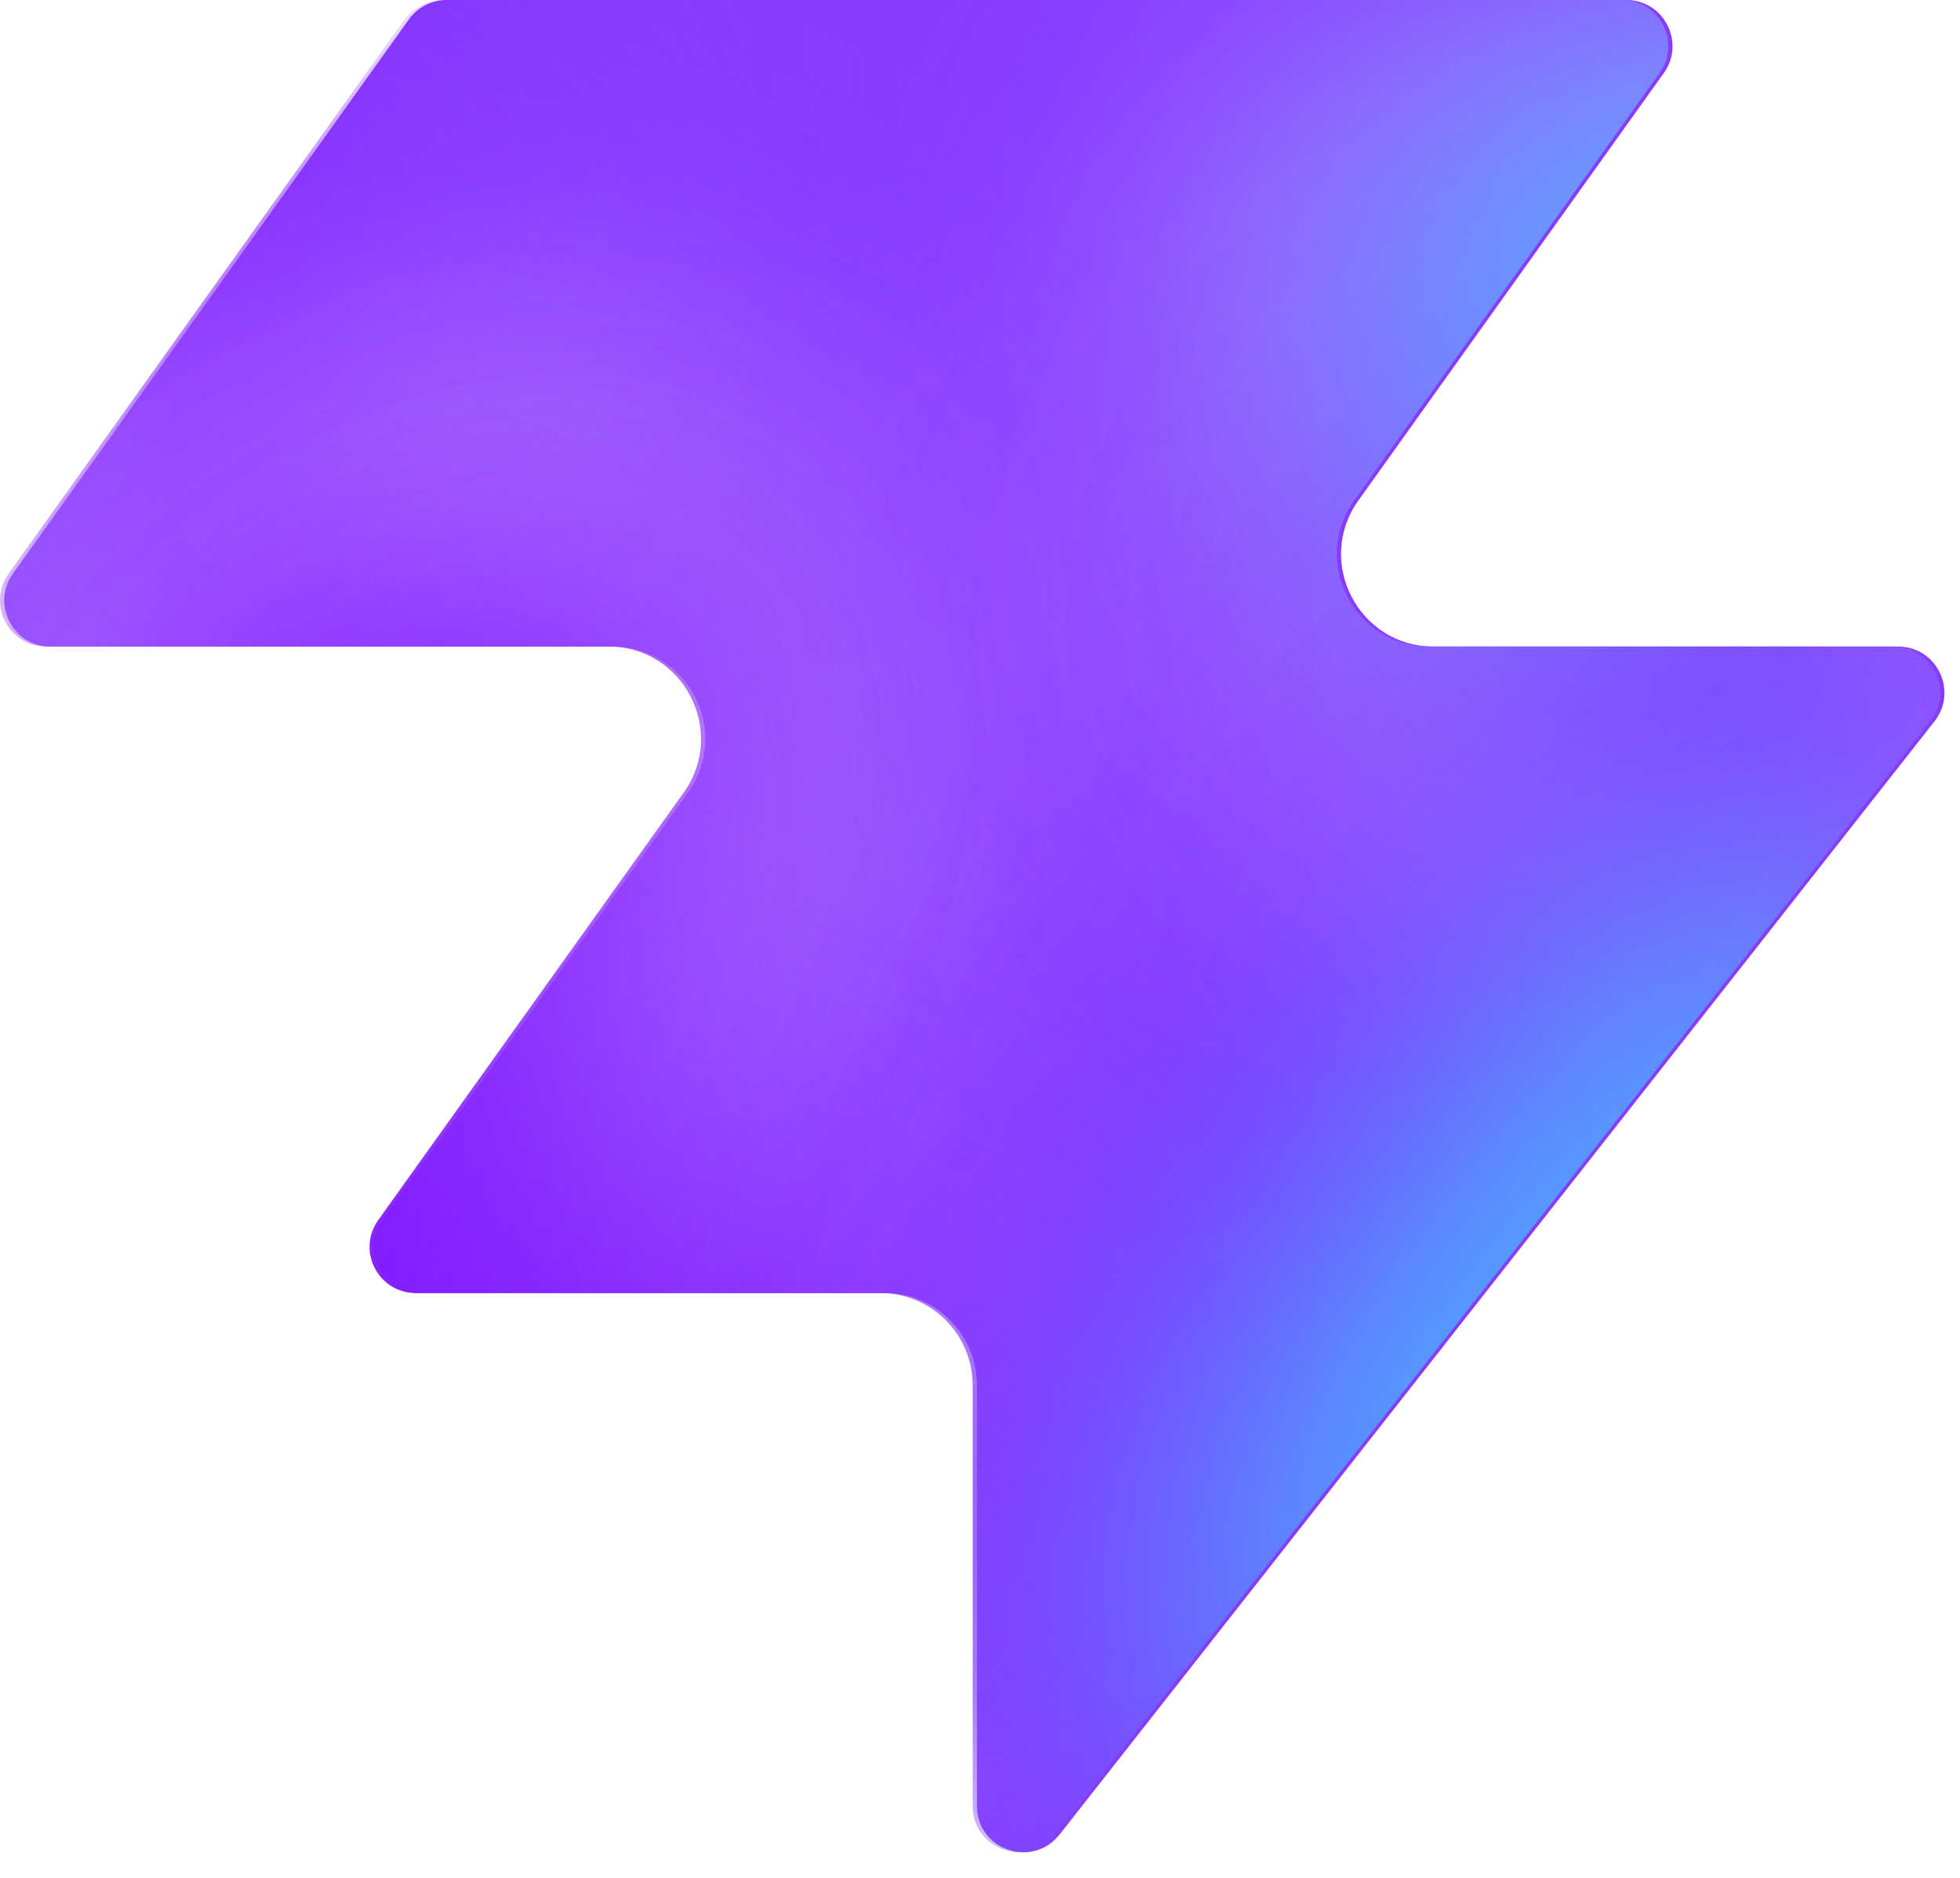
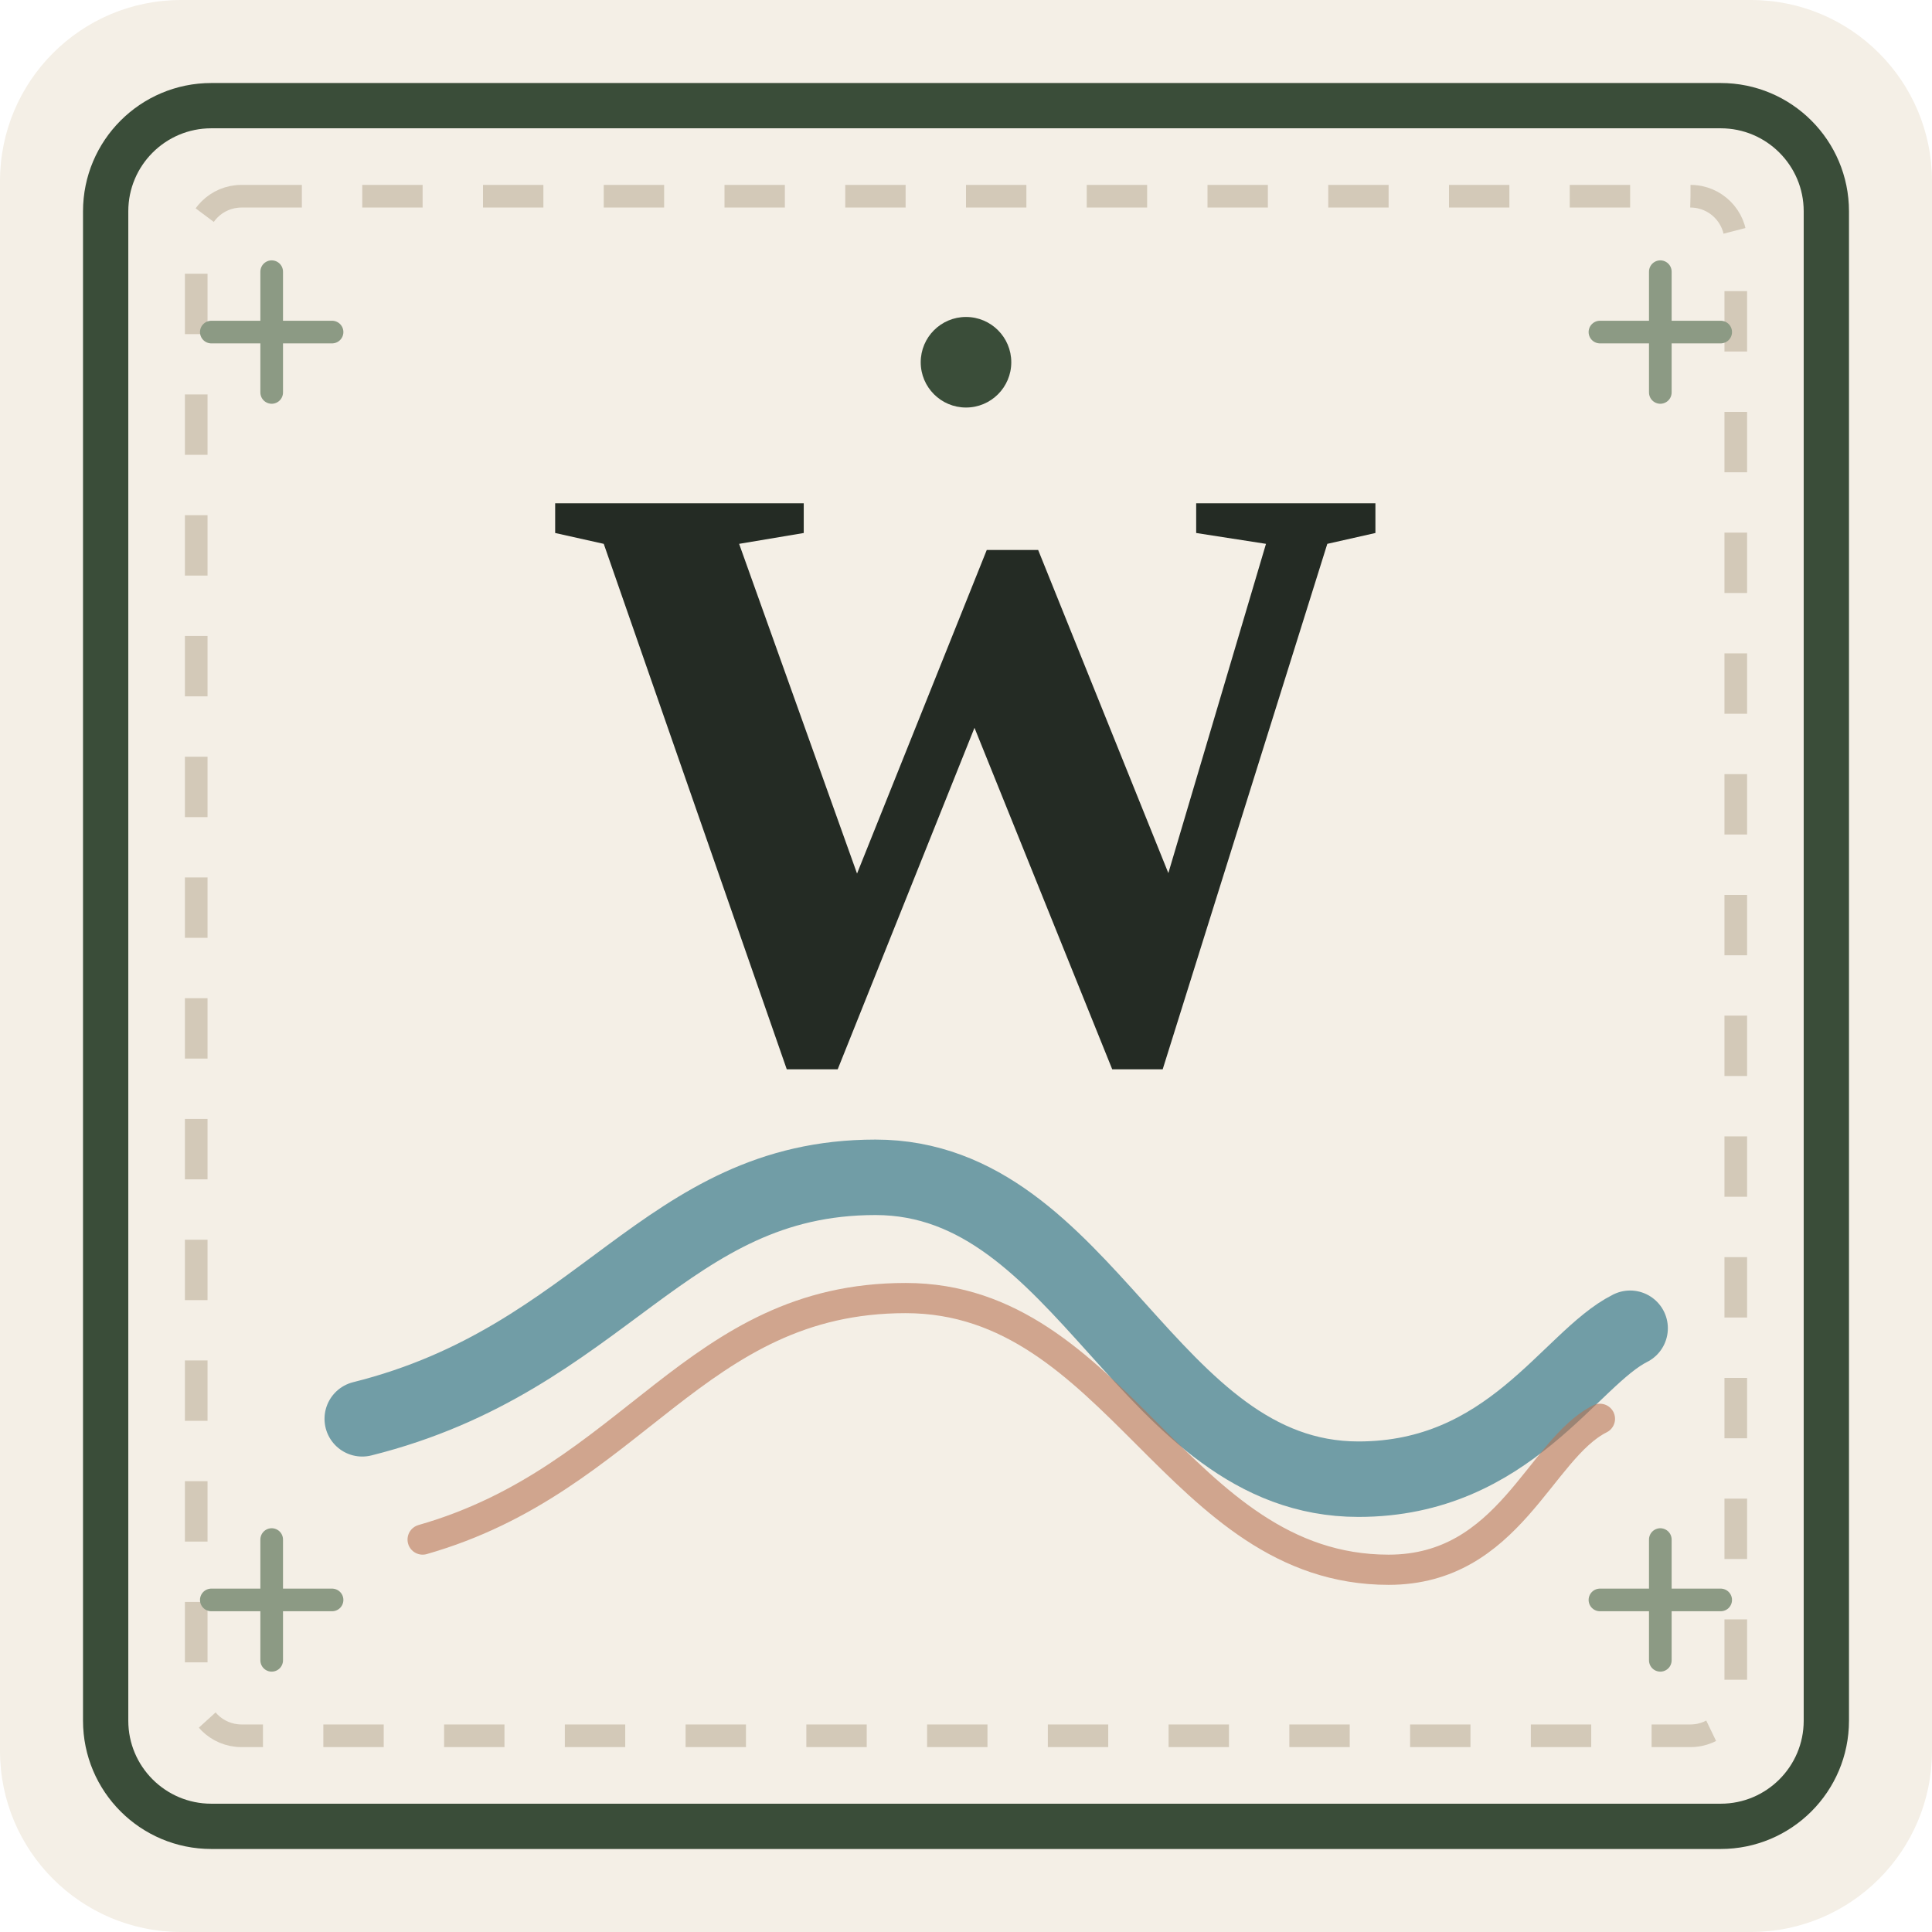
- <svg xmlns="http://www.w3.org/2000/svg" width="48" height="46" fill="none" viewBox="0 0 48 46">
-   <path fill="#863bff" d="M25.946 44.938c-.664.845-2.021.375-2.021-.698V33.937a2.26 2.26 0 0 0-2.262-2.262H10.287c-.92 0-1.456-1.04-.92-1.788l7.48-10.471c1.07-1.497 0-3.578-1.842-3.578H1.237c-.92 0-1.456-1.04-.92-1.788L10.013.474c.214-.297.556-.474.92-.474h28.894c.92 0 1.456 1.04.92 1.788l-7.48 10.471c-1.07 1.498 0 3.579 1.842 3.579h11.377c.943 0 1.473 1.088.89 1.83L25.947 44.94z" style="fill:#863bff;fill:color(display-p3 .525 .23 1);fill-opacity:1" />
-   <mask id="a" width="48" height="46" x="0" y="0" maskUnits="userSpaceOnUse" style="mask-type:alpha">
-     <path fill="#000" d="M25.842 44.938c-.664.844-2.021.375-2.021-.698V33.937a2.26 2.26 0 0 0-2.262-2.262H10.183c-.92 0-1.456-1.04-.92-1.788l7.48-10.471c1.07-1.498 0-3.579-1.842-3.579H1.133c-.92 0-1.456-1.04-.92-1.787L9.91.473c.214-.297.556-.474.92-.474h28.894c.92 0 1.456 1.04.92 1.788l-7.48 10.471c-1.07 1.498 0 3.578 1.842 3.578h11.377c.943 0 1.473 1.088.89 1.832L25.843 44.94z" style="fill:#000;fill-opacity:1" />
-   </mask>
-   <g mask="url(#a)">
-     <g filter="url(#b)">
-       <ellipse cx="5.508" cy="14.704" fill="#ede6ff" rx="5.508" ry="14.704" style="fill:#ede6ff;fill:color(display-p3 .927 .903 1);fill-opacity:1" transform="matrix(.00324 1 1 -.00324 -4.47 31.516)" />
-     </g>
-     <g filter="url(#c)">
-       <ellipse cx="10.399" cy="29.851" fill="#ede6ff" rx="10.399" ry="29.851" style="fill:#ede6ff;fill:color(display-p3 .927 .903 1);fill-opacity:1" transform="matrix(.00324 1 1 -.00324 -39.328 7.883)" />
-     </g>
-     <g filter="url(#d)">
-       <ellipse cx="5.508" cy="30.487" fill="#7e14ff" rx="5.508" ry="30.487" style="fill:#7e14ff;fill:color(display-p3 .492 .077 1);fill-opacity:1" transform="rotate(89.814 -25.913 -14.639)scale(1 -1)" />
-     </g>
-     <g filter="url(#e)">
-       <ellipse cx="5.508" cy="30.599" fill="#7e14ff" rx="5.508" ry="30.599" style="fill:#7e14ff;fill:color(display-p3 .492 .077 1);fill-opacity:1" transform="rotate(89.814 -32.644 -3.334)scale(1 -1)" />
-     </g>
-     <g filter="url(#f)">
-       <ellipse cx="5.508" cy="30.599" fill="#7e14ff" rx="5.508" ry="30.599" style="fill:#7e14ff;fill:color(display-p3 .492 .077 1);fill-opacity:1" transform="matrix(.00324 1 1 -.00324 -34.34 30.47)" />
-     </g>
-     <g filter="url(#g)">
-       <ellipse cx="14.072" cy="22.078" fill="#ede6ff" rx="14.072" ry="22.078" style="fill:#ede6ff;fill:color(display-p3 .927 .903 1);fill-opacity:1" transform="rotate(93.35 24.506 48.493)scale(-1 1)" />
-     </g>
-     <g filter="url(#h)">
-       <ellipse cx="3.47" cy="21.501" fill="#7e14ff" rx="3.47" ry="21.501" style="fill:#7e14ff;fill:color(display-p3 .492 .077 1);fill-opacity:1" transform="rotate(89.009 28.708 47.59)scale(-1 1)" />
-     </g>
-     <g filter="url(#i)">
-       <ellipse cx="3.47" cy="21.501" fill="#7e14ff" rx="3.47" ry="21.501" style="fill:#7e14ff;fill:color(display-p3 .492 .077 1);fill-opacity:1" transform="rotate(89.009 28.708 47.59)scale(-1 1)" />
-     </g>
-     <g filter="url(#j)">
-       <ellipse cx=".387" cy="8.972" fill="#7e14ff" rx="4.407" ry="29.108" style="fill:#7e14ff;fill:color(display-p3 .492 .077 1);fill-opacity:1" transform="rotate(39.51 .387 8.972)" />
-     </g>
-     <g filter="url(#k)">
-       <ellipse cx="47.523" cy="-6.092" fill="#7e14ff" rx="4.407" ry="29.108" style="fill:#7e14ff;fill:color(display-p3 .492 .077 1);fill-opacity:1" transform="rotate(37.892 47.523 -6.092)" />
-     </g>
-     <g filter="url(#l)">
-       <ellipse cx="41.412" cy="6.333" fill="#47bfff" rx="5.971" ry="9.665" style="fill:#47bfff;fill:color(display-p3 .28 .748 1);fill-opacity:1" transform="rotate(37.892 41.412 6.333)" />
-     </g>
-     <g filter="url(#m)">
-       <ellipse cx="-1.879" cy="38.332" fill="#7e14ff" rx="4.407" ry="29.108" style="fill:#7e14ff;fill:color(display-p3 .492 .077 1);fill-opacity:1" transform="rotate(37.892 -1.88 38.332)" />
-     </g>
-     <g filter="url(#n)">
-       <ellipse cx="-1.879" cy="38.332" fill="#7e14ff" rx="4.407" ry="29.108" style="fill:#7e14ff;fill:color(display-p3 .492 .077 1);fill-opacity:1" transform="rotate(37.892 -1.88 38.332)" />
-     </g>
-     <g filter="url(#o)">
-       <ellipse cx="35.651" cy="29.907" fill="#7e14ff" rx="4.407" ry="29.108" style="fill:#7e14ff;fill:color(display-p3 .492 .077 1);fill-opacity:1" transform="rotate(37.892 35.651 29.907)" />
-     </g>
-     <g filter="url(#p)">
-       <ellipse cx="38.418" cy="32.4" fill="#47bfff" rx="5.971" ry="15.297" style="fill:#47bfff;fill:color(display-p3 .28 .748 1);fill-opacity:1" transform="rotate(37.892 38.418 32.4)" />
-     </g>
-   </g>
-   <defs>
-     <filter id="b" width="60.045" height="41.654" x="-19.77" y="16.149" color-interpolation-filters="sRGB" filterUnits="userSpaceOnUse">
-       <feFlood flood-opacity="0" result="BackgroundImageFix" />
-       <feBlend in="SourceGraphic" in2="BackgroundImageFix" result="shape" />
-       <feGaussianBlur result="effect1_foregroundBlur_2002_17158" stdDeviation="7.659" />
-     </filter>
-     <filter id="c" width="90.34" height="51.437" x="-54.613" y="-7.533" color-interpolation-filters="sRGB" filterUnits="userSpaceOnUse">
-       <feFlood flood-opacity="0" result="BackgroundImageFix" />
-       <feBlend in="SourceGraphic" in2="BackgroundImageFix" result="shape" />
-       <feGaussianBlur result="effect1_foregroundBlur_2002_17158" stdDeviation="7.659" />
-     </filter>
-     <filter id="d" width="79.355" height="29.4" x="-49.64" y="2.03" color-interpolation-filters="sRGB" filterUnits="userSpaceOnUse">
-       <feFlood flood-opacity="0" result="BackgroundImageFix" />
-       <feBlend in="SourceGraphic" in2="BackgroundImageFix" result="shape" />
-       <feGaussianBlur result="effect1_foregroundBlur_2002_17158" stdDeviation="4.596" />
-     </filter>
-     <filter id="e" width="79.579" height="29.4" x="-45.045" y="20.029" color-interpolation-filters="sRGB" filterUnits="userSpaceOnUse">
-       <feFlood flood-opacity="0" result="BackgroundImageFix" />
-       <feBlend in="SourceGraphic" in2="BackgroundImageFix" result="shape" />
-       <feGaussianBlur result="effect1_foregroundBlur_2002_17158" stdDeviation="4.596" />
-     </filter>
-     <filter id="f" width="79.579" height="29.4" x="-43.513" y="21.178" color-interpolation-filters="sRGB" filterUnits="userSpaceOnUse">
-       <feFlood flood-opacity="0" result="BackgroundImageFix" />
-       <feBlend in="SourceGraphic" in2="BackgroundImageFix" result="shape" />
-       <feGaussianBlur result="effect1_foregroundBlur_2002_17158" stdDeviation="4.596" />
-     </filter>
-     <filter id="g" width="74.749" height="58.852" x="15.756" y="-17.901" color-interpolation-filters="sRGB" filterUnits="userSpaceOnUse">
-       <feFlood flood-opacity="0" result="BackgroundImageFix" />
-       <feBlend in="SourceGraphic" in2="BackgroundImageFix" result="shape" />
-       <feGaussianBlur result="effect1_foregroundBlur_2002_17158" stdDeviation="7.659" />
-     </filter>
-     <filter id="h" width="61.377" height="25.362" x="23.548" y="2.284" color-interpolation-filters="sRGB" filterUnits="userSpaceOnUse">
-       <feFlood flood-opacity="0" result="BackgroundImageFix" />
-       <feBlend in="SourceGraphic" in2="BackgroundImageFix" result="shape" />
-       <feGaussianBlur result="effect1_foregroundBlur_2002_17158" stdDeviation="4.596" />
-     </filter>
-     <filter id="i" width="61.377" height="25.362" x="23.548" y="2.284" color-interpolation-filters="sRGB" filterUnits="userSpaceOnUse">
-       <feFlood flood-opacity="0" result="BackgroundImageFix" />
-       <feBlend in="SourceGraphic" in2="BackgroundImageFix" result="shape" />
-       <feGaussianBlur result="effect1_foregroundBlur_2002_17158" stdDeviation="4.596" />
-     </filter>
-     <filter id="j" width="56.045" height="63.649" x="-27.636" y="-22.853" color-interpolation-filters="sRGB" filterUnits="userSpaceOnUse">
-       <feFlood flood-opacity="0" result="BackgroundImageFix" />
-       <feBlend in="SourceGraphic" in2="BackgroundImageFix" result="shape" />
-       <feGaussianBlur result="effect1_foregroundBlur_2002_17158" stdDeviation="4.596" />
-     </filter>
-     <filter id="k" width="54.814" height="64.646" x="20.116" y="-38.415" color-interpolation-filters="sRGB" filterUnits="userSpaceOnUse">
-       <feFlood flood-opacity="0" result="BackgroundImageFix" />
-       <feBlend in="SourceGraphic" in2="BackgroundImageFix" result="shape" />
-       <feGaussianBlur result="effect1_foregroundBlur_2002_17158" stdDeviation="4.596" />
-     </filter>
-     <filter id="l" width="33.541" height="35.313" x="24.641" y="-11.323" color-interpolation-filters="sRGB" filterUnits="userSpaceOnUse">
-       <feFlood flood-opacity="0" result="BackgroundImageFix" />
-       <feBlend in="SourceGraphic" in2="BackgroundImageFix" result="shape" />
-       <feGaussianBlur result="effect1_foregroundBlur_2002_17158" stdDeviation="4.596" />
-     </filter>
-     <filter id="m" width="54.814" height="64.646" x="-29.286" y="6.009" color-interpolation-filters="sRGB" filterUnits="userSpaceOnUse">
-       <feFlood flood-opacity="0" result="BackgroundImageFix" />
-       <feBlend in="SourceGraphic" in2="BackgroundImageFix" result="shape" />
-       <feGaussianBlur result="effect1_foregroundBlur_2002_17158" stdDeviation="4.596" />
-     </filter>
-     <filter id="n" width="54.814" height="64.646" x="-29.286" y="6.009" color-interpolation-filters="sRGB" filterUnits="userSpaceOnUse">
-       <feFlood flood-opacity="0" result="BackgroundImageFix" />
-       <feBlend in="SourceGraphic" in2="BackgroundImageFix" result="shape" />
-       <feGaussianBlur result="effect1_foregroundBlur_2002_17158" stdDeviation="4.596" />
-     </filter>
-     <filter id="o" width="54.814" height="64.646" x="8.244" y="-2.416" color-interpolation-filters="sRGB" filterUnits="userSpaceOnUse">
-       <feFlood flood-opacity="0" result="BackgroundImageFix" />
-       <feBlend in="SourceGraphic" in2="BackgroundImageFix" result="shape" />
-       <feGaussianBlur result="effect1_foregroundBlur_2002_17158" stdDeviation="4.596" />
-     </filter>
-     <filter id="p" width="39.409" height="43.623" x="18.713" y="10.588" color-interpolation-filters="sRGB" filterUnits="userSpaceOnUse">
-       <feFlood flood-opacity="0" result="BackgroundImageFix" />
-       <feBlend in="SourceGraphic" in2="BackgroundImageFix" result="shape" />
-       <feGaussianBlur result="effect1_foregroundBlur_2002_17158" stdDeviation="4.596" />
-     </filter>
-   </defs>
+ <svg xmlns="http://www.w3.org/2000/svg" viewBox="0 0 64 64" width="64" height="64">
+   <rect width="64" height="64" rx="6" fill="#F4EFE6" />
+   <rect x="3.5" y="3.5" width="57" height="57" rx="3.5" fill="none" stroke="#3A4D39" stroke-width="1.5" />
+   <rect x="6.5" y="6.5" width="51" height="51" rx="1.5" fill="none" stroke="#D3C9B8" stroke-width="0.75" stroke-dasharray="2 2" />
+   <path d="M7 11h4M9 9v4M53 11h4M55 9v4M7 53h4M9 51v4M53 53h4M55 51v4" stroke="#8C9A84" stroke-width="0.75" stroke-linecap="round" />
+   <path d="M12 47 C20 45, 22 39, 29 39 C36 39, 38 49, 45 49 C50 49, 52 45, 54 44" fill="none" stroke="#5B8E9B" stroke-width="2.5" stroke-linecap="round" opacity="0.85" />
+   <path d="M14 51 C21 49, 23 43, 30 43 C37 43, 39 52, 46 52 C50 52, 51 48, 53 47" fill="none" stroke="#B87353" stroke-width="1" stroke-linecap="round" opacity="0.6" />
+   <text x="32" y="35" font-family="'Newsreader', Georgia, 'Times New Roman', serif" font-size="28" font-weight="700" fill="#242B24" text-anchor="middle" letter-spacing="-0.5">W</text>
+   <circle cx="32" cy="12" r="1.5" fill="#3A4D39" />
</svg>
